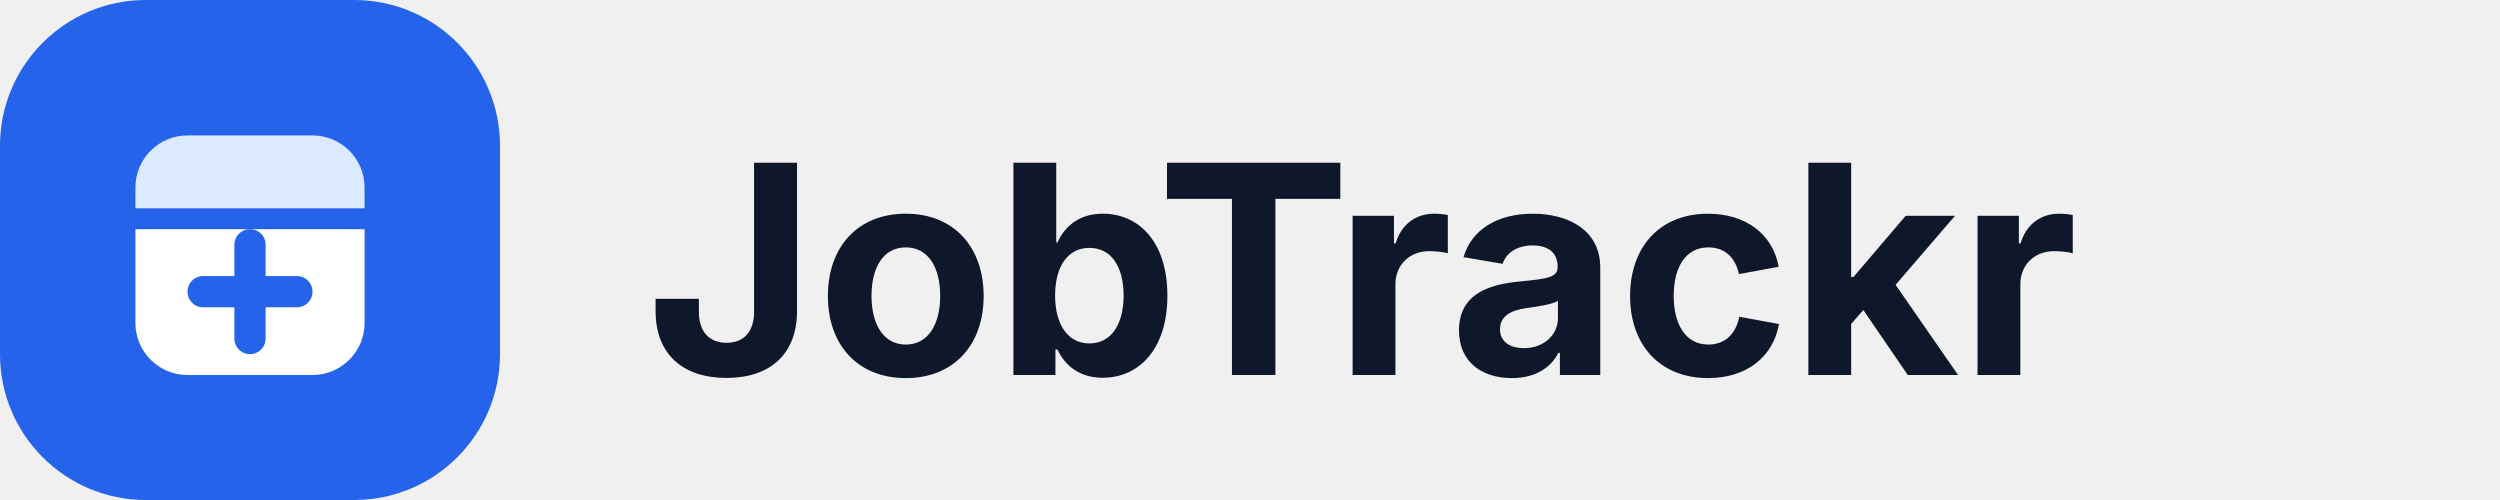
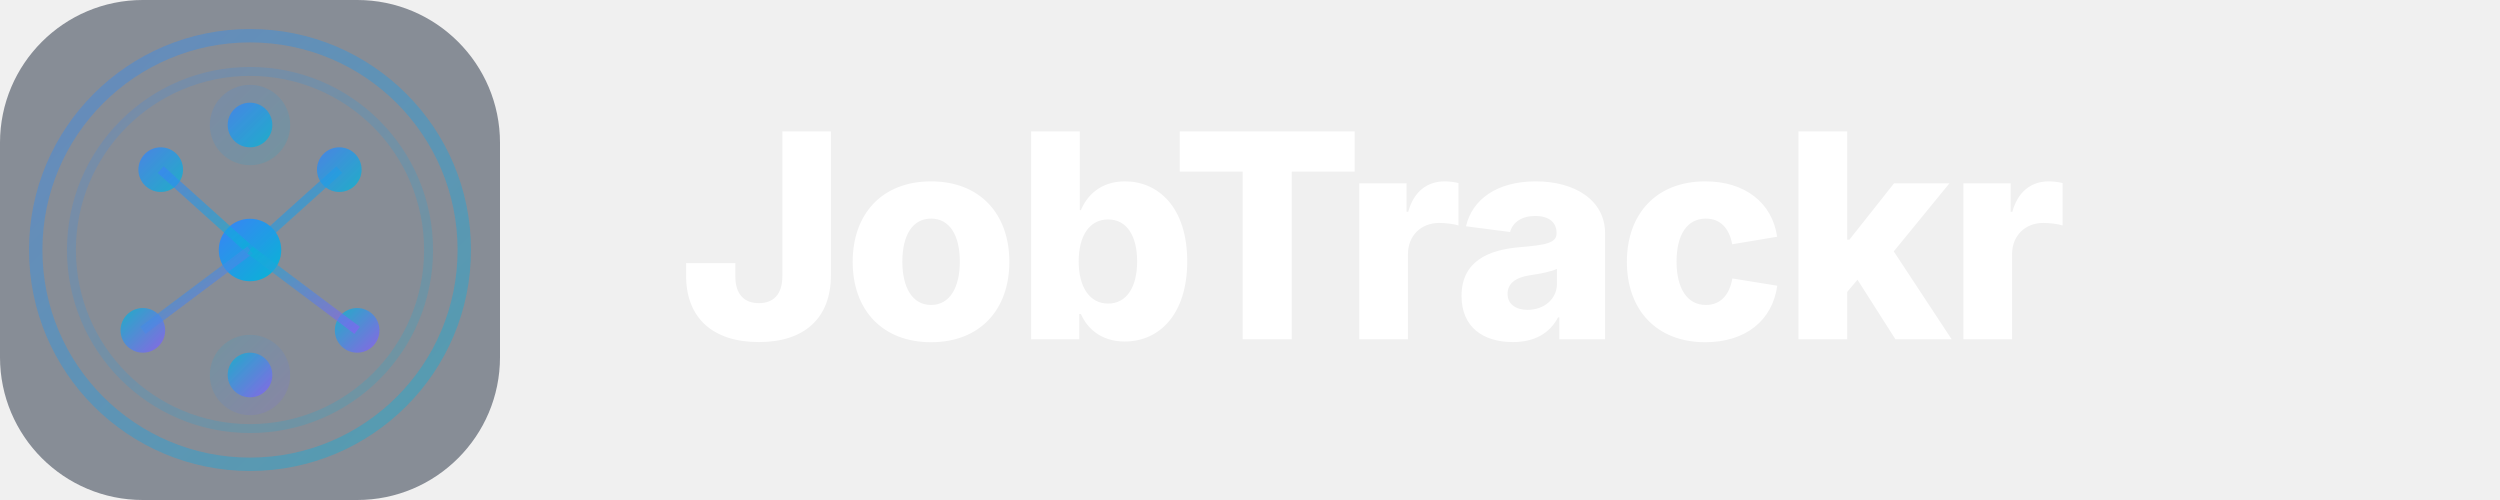
- <svg xmlns="http://www.w3.org/2000/svg" width="240" height="48" viewBox="0 0 240 48" fill="none">
-   <rect width="48" height="48" rx="14" fill="#2563EB" />
-   <path d="M13 18C13 15.239 15.239 13 18 13H30C32.761 13 35 15.239 35 18V20H13V18Z" fill="#DBEAFE" />
-   <path d="M13 22H35V31C35 33.761 32.761 36 30 36H18C15.239 36 13 33.761 13 31V22Z" fill="white" />
-   <path d="M19.5 28H28.5" stroke="#2563EB" stroke-width="3" stroke-linecap="round" />
-   <path d="M24 23.5V32.5" stroke="#2563EB" stroke-width="3" stroke-linecap="round" />
-   <text x="62" y="36" font-family="system-ui, -apple-system, sans-serif" font-size="28" font-weight="700" fill="#0F172A">JobTrackr</text>
+ <svg xmlns="http://www.w3.org/2000/svg" width="280" height="56" viewBox="0 0 280 56" fill="none">
+   <defs>
+     <linearGradient id="grad1" x1="0%" y1="0%" x2="100%" y2="100%">
+       <stop offset="0%" style="stop-color:#3B82F6;stop-opacity:1" />
+       <stop offset="100%" style="stop-color:#06B6D4;stop-opacity:1" />
+     </linearGradient>
+     <linearGradient id="grad2" x1="0%" y1="0%" x2="100%" y2="100%">
+       <stop offset="0%" style="stop-color:#06B6D4;stop-opacity:1" />
+       <stop offset="100%" style="stop-color:#8B5CF6;stop-opacity:1" />
+     </linearGradient>
+   </defs>
+   <rect width="56" height="56" rx="16" fill="#1E293B" opacity="0.5" />
+   <circle cx="28" cy="28" r="24" fill="none" stroke="url(#grad1)" stroke-width="1.5" opacity="0.4" />
+   <circle cx="28" cy="28" r="20" fill="none" stroke="url(#grad1)" stroke-width="1" opacity="0.2" />
+   <circle cx="28" cy="28" r="3.5" fill="url(#grad1)" />
+   <circle cx="28" cy="14" r="2.5" fill="url(#grad1)" opacity="0.8" />
+   <circle cx="18" cy="19" r="2.5" fill="url(#grad1)" opacity="0.8" />
+   <circle cx="38" cy="19" r="2.5" fill="url(#grad1)" opacity="0.8" />
+   <circle cx="28" cy="42" r="2.5" fill="url(#grad2)" opacity="0.8" />
+   <circle cx="16" cy="37" r="2.5" fill="url(#grad2)" opacity="0.8" />
+   <circle cx="40" cy="37" r="2.5" fill="url(#grad2)" opacity="0.8" />
+   <line x1="28" y1="28" x2="28" y2="14" stroke="url(#grad1)" stroke-width="1" opacity="0.6" />
+   <line x1="28" y1="28" x2="18" y2="19" stroke="url(#grad1)" stroke-width="1" opacity="0.6" />
+   <line x1="28" y1="28" x2="38" y2="19" stroke="url(#grad1)" stroke-width="1" opacity="0.6" />
+   <line x1="28" y1="28" x2="28" y2="42" stroke="url(#grad2)" stroke-width="1" opacity="0.6" />
+   <line x1="28" y1="28" x2="16" y2="37" stroke="url(#grad2)" stroke-width="1" opacity="0.6" />
+   <line x1="28" y1="28" x2="40" y2="37" stroke="url(#grad2)" stroke-width="1" opacity="0.6" />
+   <circle cx="28" cy="14" r="4.5" fill="url(#grad1)" opacity="0.15" />
+   <circle cx="28" cy="42" r="4.5" fill="url(#grad2)" opacity="0.15" />
+   <text x="76" y="38" font-family="system-ui, -apple-system, sans-serif" font-size="32" font-weight="800" fill="white" letter-spacing="-0.5">
+     JobTrackr
+   </text>
+   <line x1="76" y1="45" x2="76" y2="45.5" stroke="url(#grad1)" stroke-width="2" opacity="0.6" />
+   <line x1="78" y1="45" x2="125" y2="45" stroke="url(#grad1)" stroke-width="1.5" opacity="0.3" />
</svg>
